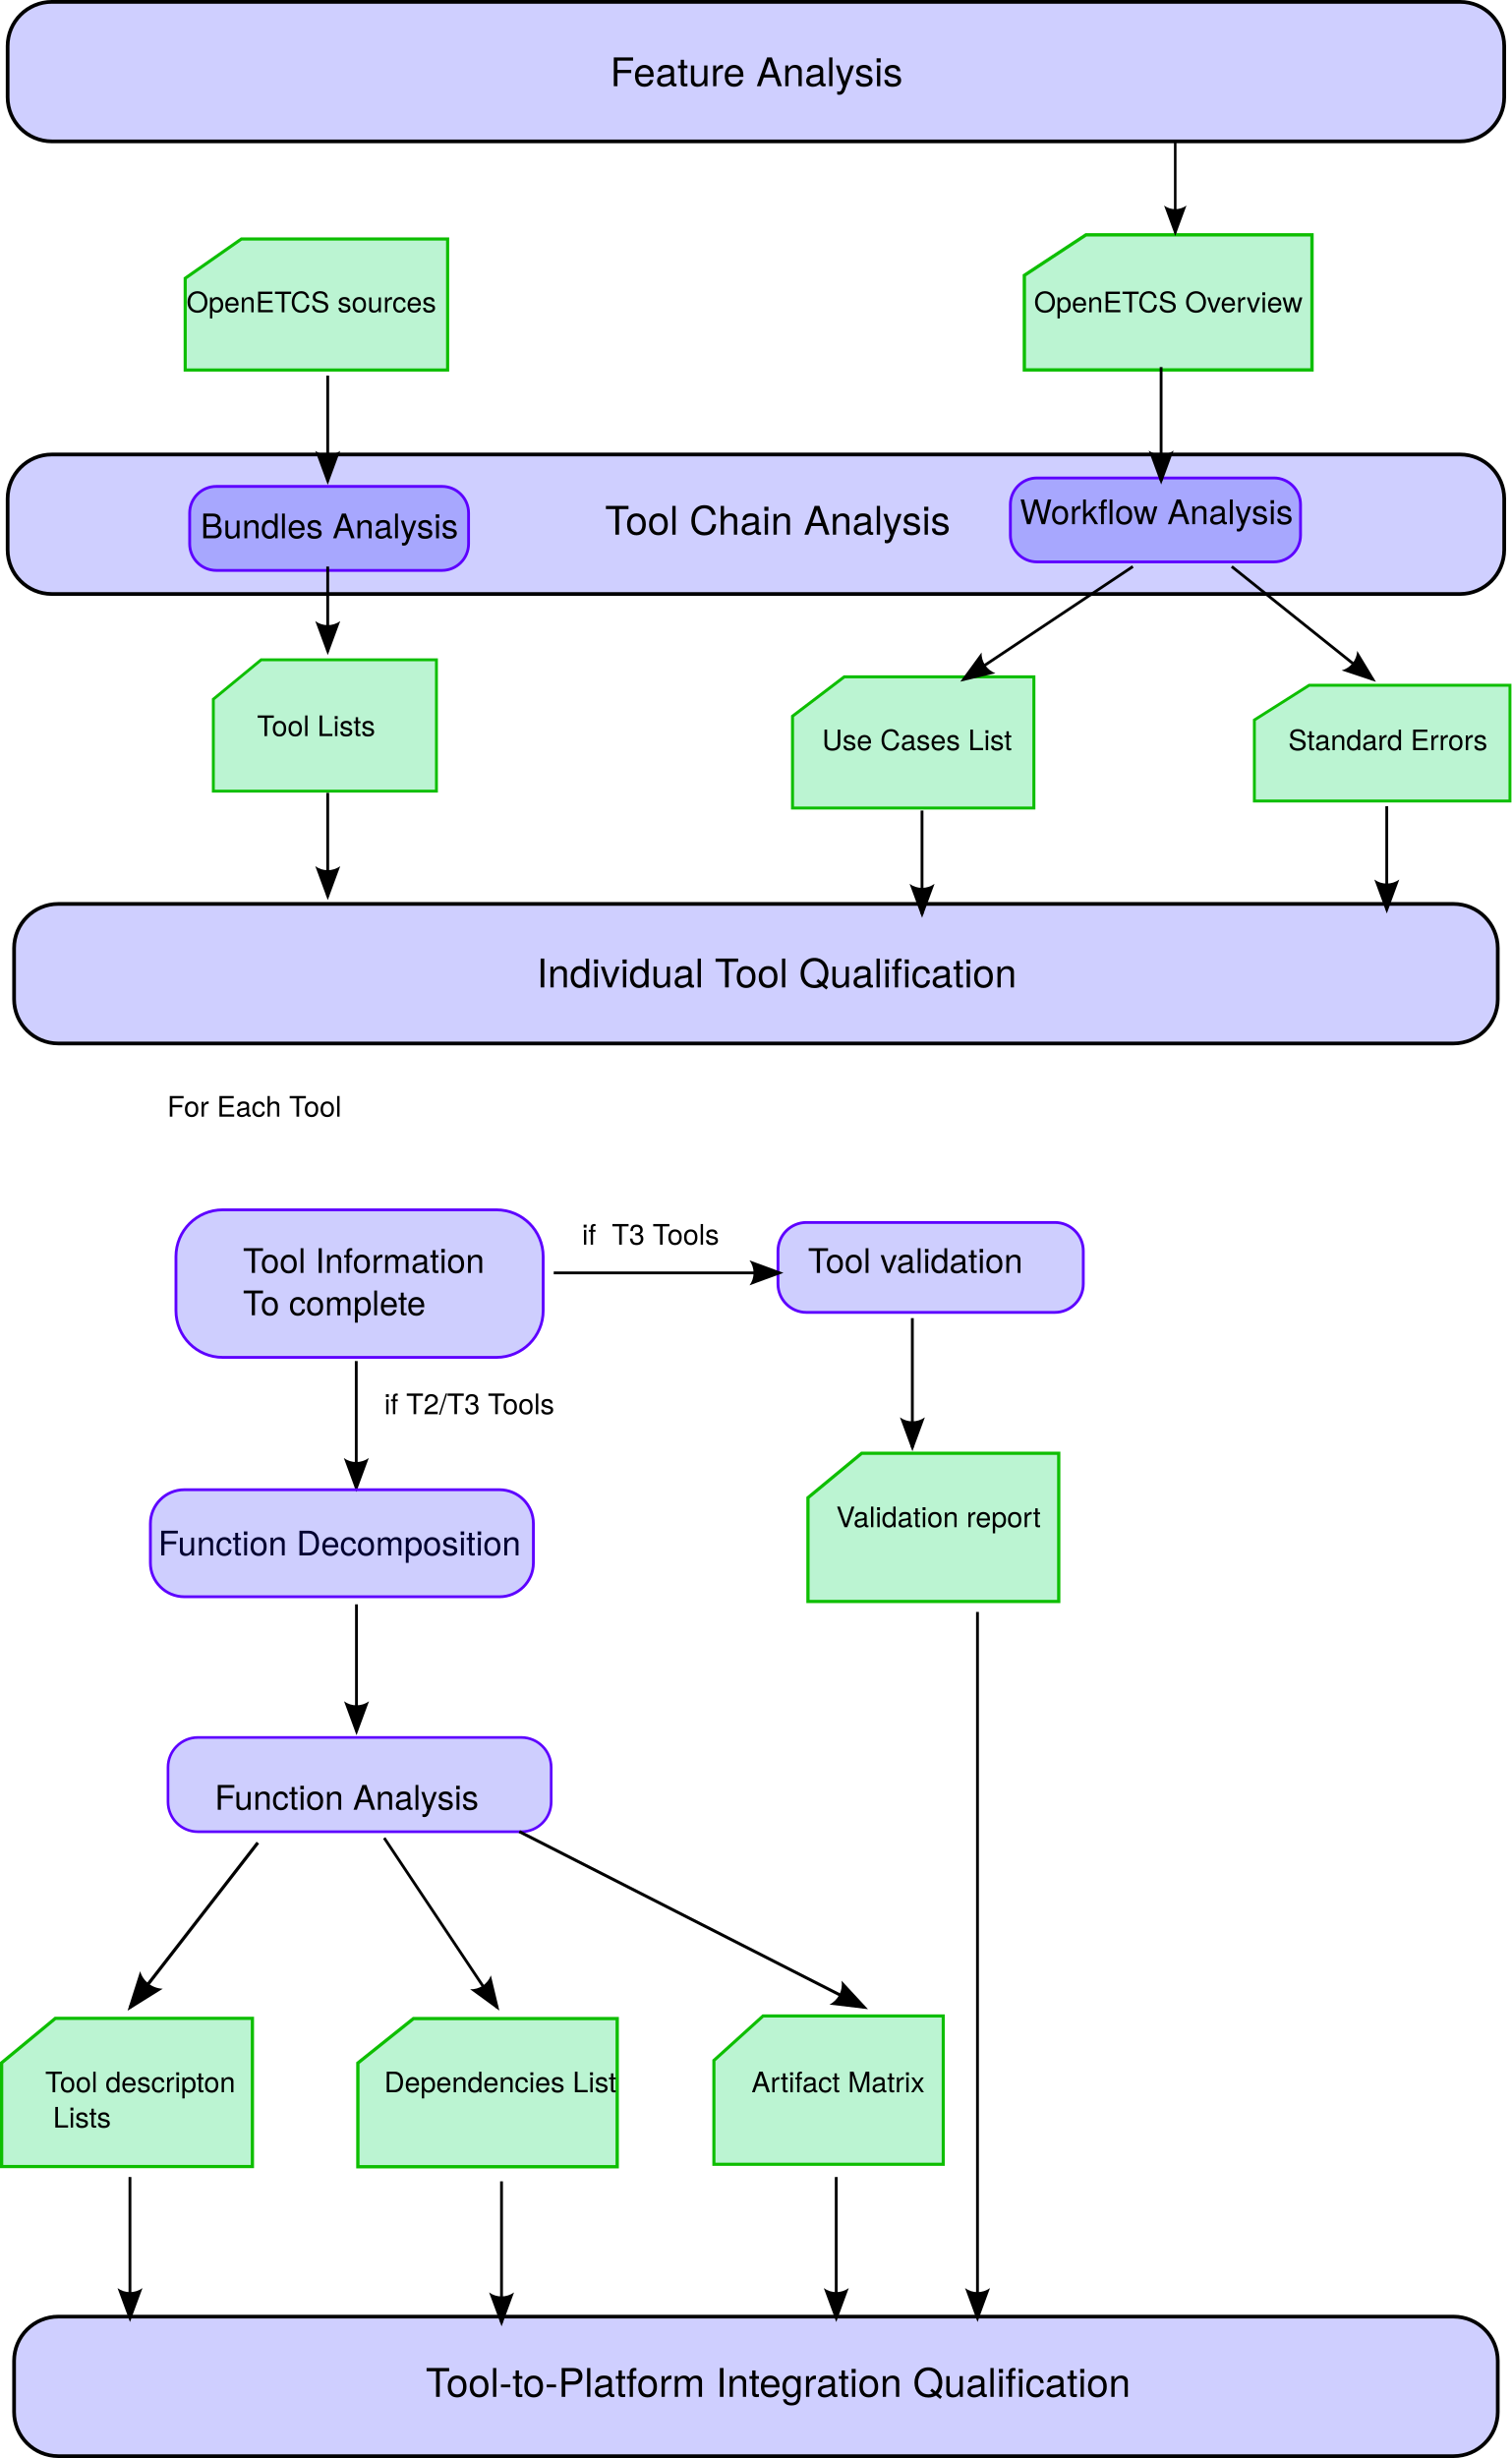
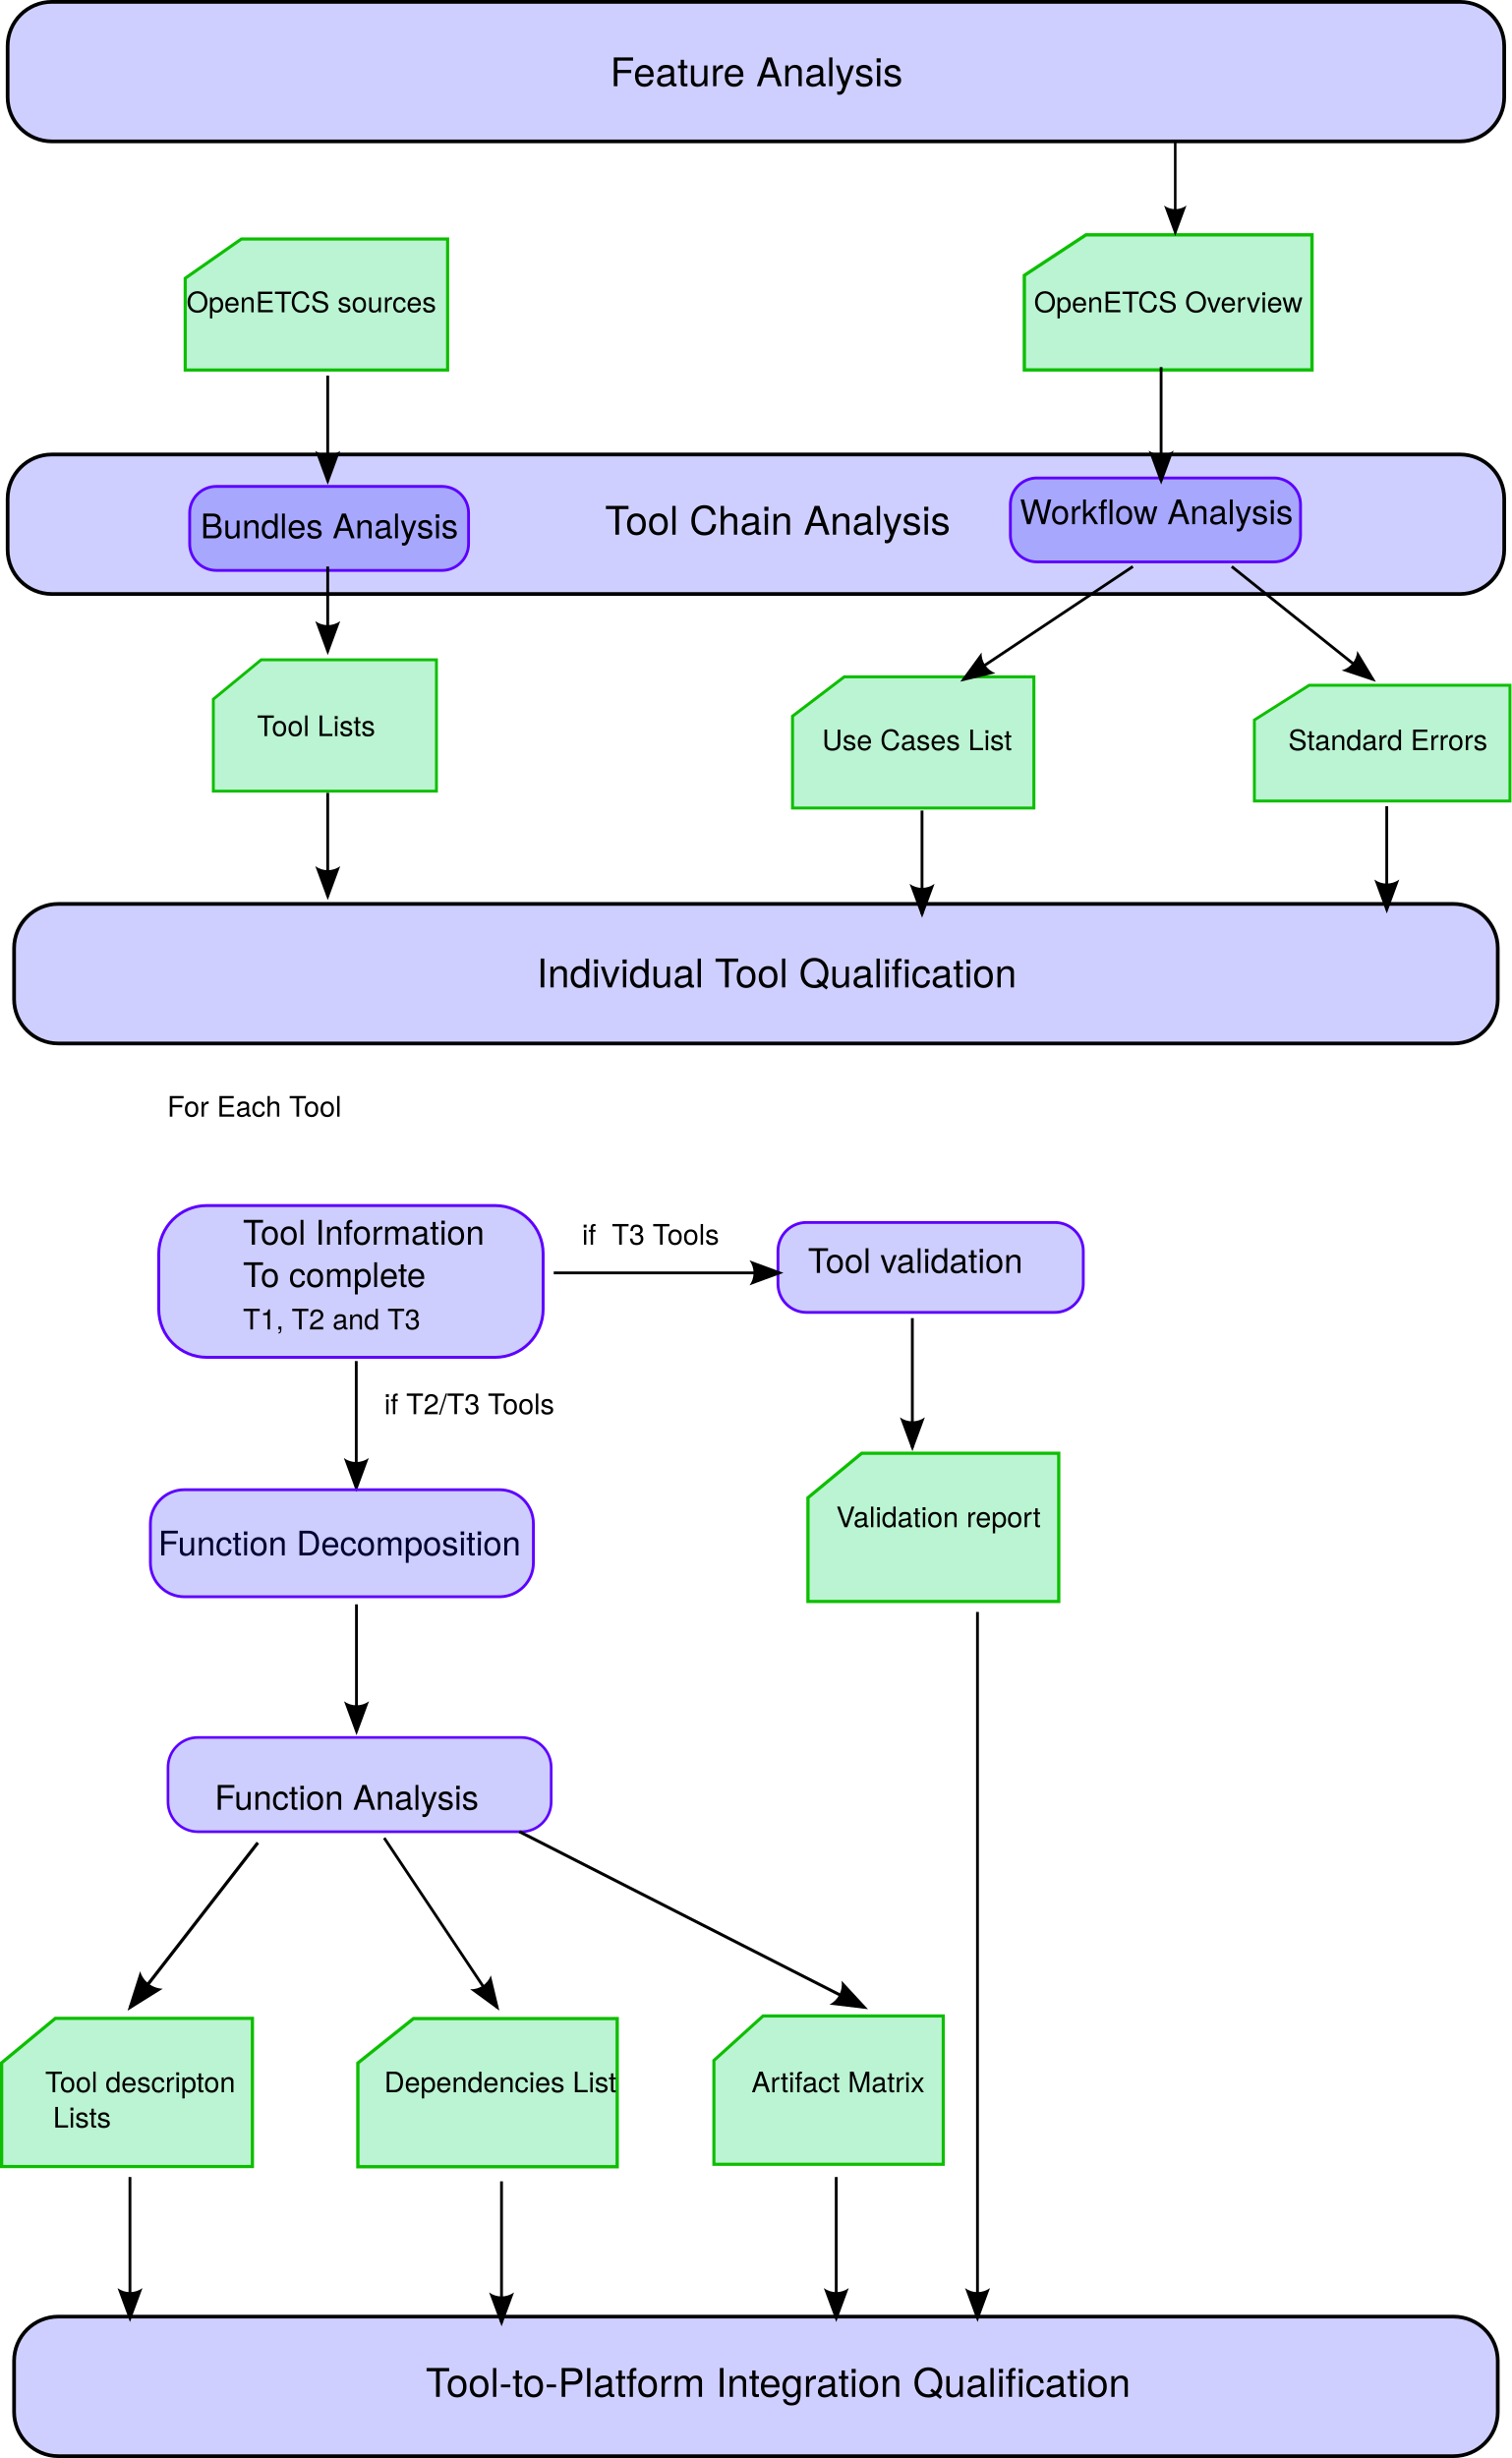
<svg xmlns="http://www.w3.org/2000/svg" width="535" height="869.972" id="svg3306" version="1.1">
  <defs id="defs3308">
    <marker orient="auto" refY="0" refX="0" id="Arrow2Lend" style="overflow:visible">
      <path id="path5034" style="fill-rule:evenodd;stroke-width:0.625;stroke-linejoin:round" d="M 8.719,4.034 -2.207,0.016 8.719,-4.002 c -1.745,2.372 -1.735,5.617 -6e-7,8.035 z" transform="matrix(-1.1,0,0,-1.1,-1.1,0)" />
    </marker>
    <marker orient="auto" refY="0" refX="0" id="marker3412" style="overflow:visible">
      <path id="path3414" style="fill-rule:evenodd;stroke-width:0.625;stroke-linejoin:round" d="M 8.719,4.034 -2.207,0.016 8.719,-4.002 c -1.745,2.372 -1.735,5.617 -6e-7,8.035 z" transform="matrix(-1.1,0,0,-1.1,-1.1,0)" />
    </marker>
    <marker orient="auto" refY="0" refX="0" id="marker3416" style="overflow:visible">
      <path id="path3418" style="fill-rule:evenodd;stroke-width:0.625;stroke-linejoin:round" d="M 8.719,4.034 -2.207,0.016 8.719,-4.002 c -1.745,2.372 -1.735,5.617 -6e-7,8.035 z" transform="matrix(-1.1,0,0,-1.1,-1.1,0)" />
    </marker>
    <marker orient="auto" refY="0" refX="0" id="marker3420" style="overflow:visible">
      <path id="path3422" style="fill-rule:evenodd;stroke-width:0.625;stroke-linejoin:round" d="M 8.719,4.034 -2.207,0.016 8.719,-4.002 c -1.745,2.372 -1.735,5.617 -6e-7,8.035 z" transform="matrix(-1.1,0,0,-1.1,-1.1,0)" />
    </marker>
    <marker orient="auto" refY="0" refX="0" id="marker3424" style="overflow:visible">
      <path id="path3426" style="fill-rule:evenodd;stroke-width:0.625;stroke-linejoin:round" d="M 8.719,4.034 -2.207,0.016 8.719,-4.002 c -1.745,2.372 -1.735,5.617 -6e-7,8.035 z" transform="matrix(-1.1,0,0,-1.1,-1.1,0)" />
    </marker>
    <marker orient="auto" refY="0" refX="0" id="marker3428" style="overflow:visible">
      <path id="path3430" style="fill-rule:evenodd;stroke-width:0.625;stroke-linejoin:round" d="M 8.719,4.034 -2.207,0.016 8.719,-4.002 c -1.745,2.372 -1.735,5.617 -6e-7,8.035 z" transform="matrix(-1.1,0,0,-1.1,-1.1,0)" />
    </marker>
    <marker orient="auto" refY="0" refX="0" id="Arrow2Lend-3" style="overflow:visible">
      <path id="path5034-3" style="fill-rule:evenodd;stroke-width:0.625;stroke-linejoin:round" d="M 8.719,4.034 -2.207,0.016 8.719,-4.002 c -1.745,2.372 -1.735,5.617 -6e-7,8.035 z" transform="matrix(-1.1,0,0,-1.1,-1.1,0)" />
    </marker>
    <marker orient="auto" refY="0" refX="0" id="marker4968" style="overflow:visible">
      <path id="path4970" style="fill-rule:evenodd;stroke-width:0.625;stroke-linejoin:round" d="M 8.719,4.034 -2.207,0.016 8.719,-4.002 c -1.745,2.372 -1.735,5.617 -6e-7,8.035 z" transform="matrix(-1.1,0,0,-1.1,-1.1,0)" />
    </marker>
    <marker orient="auto" refY="0" refX="0" id="marker4972" style="overflow:visible">
      <path id="path4974" style="fill-rule:evenodd;stroke-width:0.625;stroke-linejoin:round" d="M 8.719,4.034 -2.207,0.016 8.719,-4.002 c -1.745,2.372 -1.735,5.617 -6e-7,8.035 z" transform="matrix(-1.1,0,0,-1.1,-1.1,0)" />
    </marker>
    <marker orient="auto" refY="0" refX="0" id="Arrow2Lend-5" style="overflow:visible">
      <path id="path5034-1" style="fill-rule:evenodd;stroke-width:0.625;stroke-linejoin:round" d="M 8.719,4.034 -2.207,0.016 8.719,-4.002 c -1.745,2.372 -1.735,5.617 -6e-7,8.035 z" transform="matrix(-1.1,0,0,-1.1,-1.1,0)" />
    </marker>
    <marker orient="auto" refY="0" refX="0" id="Arrow2Lend-1" style="overflow:visible">
      <path id="path5034-0" style="fill-rule:evenodd;stroke-width:0.625;stroke-linejoin:round" d="M 8.719,4.034 -2.207,0.016 8.719,-4.002 c -1.745,2.372 -1.735,5.617 -6e-7,8.035 z" transform="matrix(-1.1,0,0,-1.1,-1.1,0)" />
    </marker>
    <marker orient="auto" refY="0" refX="0" id="Arrow2Lend-57" style="overflow:visible">
      <path id="path5034-9" style="fill-rule:evenodd;stroke-width:0.625;stroke-linejoin:round" d="M 8.719,4.034 -2.207,0.016 8.719,-4.002 c -1.745,2.372 -1.735,5.617 -6e-7,8.035 z" transform="matrix(-1.1,0,0,-1.1,-1.1,0)" />
    </marker>
  </defs>
  <g id="layer1" transform="translate(-24,-61.84101)">
    <rect style="fill:#ccccff;fill-opacity:0.941;stroke:#000000;stroke-width:1.316;stroke-linecap:butt;stroke-miterlimit:0;stroke-opacity:1;stroke-dasharray:none" id="rect4590-7-2-0-3" width="529.751" height="49.38" x="26.701" y="62.499" ry="15.637" />
    <rect style="fill:#0000fc;fill-opacity:0.192;stroke:#5d00ff;stroke-width:0.939;stroke-linecap:butt;stroke-miterlimit:0;stroke-opacity:1;stroke-dasharray:none" id="rect4590-0-7" width="135.633" height="33.367" x="83.468" y="676.785" ry="10.566" />
    <rect style="fill:#ccccff;fill-opacity:0.941;stroke:#000000;stroke-width:1.316;stroke-linecap:butt;stroke-miterlimit:0;stroke-opacity:1;stroke-dasharray:none" id="rect4590-7-2-0" width="529.751" height="49.38" x="26.701" y="222.696" ry="15.637" />
    <g id="g4821" transform="translate(-793,-132)">
      <rect ry="9.412" y="366.001" x="884.138" height="29.723" width="98.723" id="rect4590-7" style="fill:#0000fc;fill-opacity:0.192;stroke:#5d00ff;stroke-width:1;stroke-linecap:butt;stroke-miterlimit:0;stroke-opacity:1;stroke-dasharray:none" />
      <text id="text4428" y="384.362" x="888" style="font-size:10px;font-style:normal;font-variant:normal;font-weight:normal;font-stretch:normal;text-align:start;line-height:125%;letter-spacing:0px;word-spacing:0px;text-anchor:start;fill:#000000;fill-opacity:1;stroke:none;font-family:TeX Gyre Heros;-inkscape-font-specification:TeX Gyre Heros" xml:space="preserve">
        <tspan style="font-size:12px" y="384.362" x="888" id="tspan4430">Bundles Analysis</tspan>
        <tspan id="tspan4432" y="399.362" x="888" />
      </text>
    </g>
    <g transform="translate(-790,-100)" id="g4904">
      <path id="path4286-4" d="m 889.512,409.317 0,32.533 78.976,0 0,-46.476 -62.053,0 z" style="fill:#21db6d;fill-opacity:0.306;stroke:#0dbe00;stroke-width:1.024px;stroke-linecap:butt;stroke-linejoin:miter;stroke-opacity:1" />
      <text id="text4434" y="422.362" x="905" style="font-size:10px;font-style:normal;font-variant:normal;font-weight:normal;font-stretch:normal;text-align:start;line-height:125%;letter-spacing:0px;word-spacing:0px;text-anchor:start;fill:#000000;fill-opacity:1;stroke:none;font-family:TeX Gyre Heros;-inkscape-font-specification:TeX Gyre Heros" xml:space="preserve">
        <tspan style="font-size:10px" y="422.362" x="905" id="tspan4436">Tool Lists</tspan>
        <tspan id="tspan4444" y="434.862" x="905" />
        <tspan id="tspan4446" y="447.362" x="905" />
      </text>
    </g>
    <g id="g4827" transform="translate(-766.5,-152.5)">
      <rect ry="9.404" y="383.513" x="1148.151" height="29.698" width="102.698" id="rect4590" style="fill:#0000fc;fill-opacity:0.192;stroke:#5d00ff;stroke-width:1;stroke-linecap:butt;stroke-miterlimit:0;stroke-opacity:1;stroke-dasharray:none" />
      <text id="text4562" y="399.862" x="1151.5" style="font-size:12px;font-style:normal;font-variant:normal;font-weight:normal;font-stretch:normal;text-align:start;line-height:125%;letter-spacing:0px;word-spacing:0px;text-anchor:start;fill:#000000;fill-opacity:1;stroke:none;font-family:TeX Gyre Heros;-inkscape-font-specification:TeX Gyre Heros" xml:space="preserve">
        <tspan y="399.862" x="1151.5" id="tspan4564">Workflow Analysis</tspan>
      </text>
    </g>
    <path style="fill:#21db6d;fill-opacity:0.306;stroke:#0dbe00;stroke-width:1.065px;stroke-linecap:butt;stroke-linejoin:miter;stroke-opacity:1" d="m 304.532,315.325 0,32.505 85.435,0 0,-46.435 -67.128,0 z" id="path4286-9" />
    <text xml:space="preserve" style="font-size:12px;font-style:normal;font-variant:normal;font-weight:normal;font-stretch:normal;text-align:start;line-height:125%;letter-spacing:0px;word-spacing:0px;text-anchor:start;fill:#000000;fill-opacity:1;stroke:none;font-family:TeX Gyre Heros;-inkscape-font-specification:TeX Gyre Heros" x="315" y="327.362" id="text4574">
      <tspan style="font-size:10px" id="tspan4576" x="315" y="327.362">Use Cases List </tspan>
    </text>
    <g id="g4976" transform="translate(-780,-120)">
      <path id="path4286-2" d="m 1248.014,436.668 0,28.68 90.471,0 0,-40.971 -71.084,0 z" style="fill:#21db6d;fill-opacity:0.306;stroke:#0dbe00;stroke-width:1.029px;stroke-linecap:butt;stroke-linejoin:miter;stroke-opacity:1" />
      <text id="text4578" y="447.362" x="1260" style="font-size:12px;font-style:normal;font-variant:normal;font-weight:normal;font-stretch:normal;text-align:start;line-height:125%;letter-spacing:0px;word-spacing:0px;text-anchor:start;fill:#000000;fill-opacity:1;stroke:none;font-family:TeX Gyre Heros;-inkscape-font-specification:TeX Gyre Heros" xml:space="preserve">
        <tspan y="447.362" x="1260" id="tspan4580" style="font-size:10px">Standard Errors</tspan>
      </text>
    </g>
    <g transform="translate(-1005,-275)" id="g4981">
      <path id="path4286-9-1" d="m 1094.555,435.334 0,32.473 92.89,0 0,-46.39 -72.985,0 z" style="fill:#21db6d;fill-opacity:0.306;stroke:#0dbe00;stroke-width:1.11px;stroke-linecap:butt;stroke-linejoin:miter;stroke-opacity:1" />
      <text id="text4574-9" y="447.362" x="1095" style="font-size:12px;font-style:normal;font-variant:normal;font-weight:normal;font-stretch:normal;text-align:start;line-height:125%;letter-spacing:0px;word-spacing:0px;text-anchor:start;fill:#000000;fill-opacity:1;stroke:none;font-family:TeX Gyre Heros;-inkscape-font-specification:TeX Gyre Heros" xml:space="preserve">
        <tspan y="447.362" x="1095" id="tspan4576-1" style="font-size:10px">OpenETCS sources</tspan>
      </text>
    </g>
    <g transform="translate(-995,-275)" id="g5002">
      <path style="fill:#21db6d;fill-opacity:0.306;stroke:#0dbe00;stroke-width:1.179px;stroke-linecap:butt;stroke-linejoin:miter;stroke-opacity:1" d="m 1381.59,434.298 0,33.474 101.821,0 0,-47.82 -80.002,0 z" id="path4286-9-16" />
      <text xml:space="preserve" style="font-size:12px;font-style:normal;font-variant:normal;font-weight:normal;font-stretch:normal;text-align:start;line-height:125%;letter-spacing:0px;word-spacing:0px;text-anchor:start;fill:#000000;fill-opacity:1;stroke:none;font-family:TeX Gyre Heros;-inkscape-font-specification:TeX Gyre Heros" x="1385" y="447.362" id="text4574-4">
        <tspan id="tspan4576-5" x="1385" y="447.362" style="font-size:10px">OpenETCS Overview</tspan>
      </text>
    </g>
    <path id="path5007" d="m 140,194.784 0,37.322" style="fill:none;stroke:#000000;stroke-width:1;stroke-linecap:butt;stroke-linejoin:miter;stroke-miterlimit:4;stroke-opacity:1;stroke-dasharray:none;marker-start:none;marker-end:url(#Arrow2Lend)" />
    <path id="path6009" d="m 435,191.751 c 0,33.545 0,40.255 0,40.255" style="fill:none;stroke:#000000;stroke-width:1;stroke-linecap:butt;stroke-linejoin:miter;stroke-miterlimit:4;stroke-opacity:1;stroke-dasharray:none;marker-end:url(#Arrow2Lend)" />
    <path id="path6197" d="m 140,262.362 0,30" style="fill:none;stroke:#000000;stroke-width:1px;stroke-linecap:butt;stroke-linejoin:miter;stroke-opacity:1;marker-end:url(#Arrow2Lend)" />
    <path id="path6385" d="m 425,262.362 c -60,40 -60,40 -60,40" style="fill:none;stroke:#000000;stroke-width:1px;stroke-linecap:butt;stroke-linejoin:miter;stroke-opacity:1;marker-end:url(#Arrow2Lend)" />
    <path style="fill:none;stroke:#000000;stroke-width:1px;stroke-linecap:butt;stroke-linejoin:miter;stroke-opacity:1;marker-end:url(#Arrow2Lend)" d="m 460,262.362 50,40" id="path7319" />
    <path style="fill:none;stroke:#000000;stroke-width:1;stroke-linecap:butt;stroke-linejoin:miter;stroke-miterlimit:4;stroke-opacity:1;stroke-dasharray:none;marker-end:url(#Arrow2Lend)" d="m 140,342.46 0,36.631" id="path7507" />
    <text xml:space="preserve" style="font-size:10px;font-style:normal;font-variant:normal;font-weight:normal;font-stretch:normal;text-align:start;line-height:125%;letter-spacing:0px;word-spacing:0px;text-anchor:start;fill:#000000;fill-opacity:1;stroke:none;font-family:TeX Gyre Heros;-inkscape-font-specification:TeX Gyre Heros" x="240" y="92.362" id="text4428-9">
      <tspan id="tspan4430-4" x="240" y="92.362" style="font-size:14px">Feature Analysis</tspan>
      <tspan x="240" y="109.862" id="tspan4432-3" />
    </text>
    <path style="fill:none;stroke:#000000;stroke-width:0.898px;stroke-linecap:butt;stroke-linejoin:miter;stroke-opacity:1;marker-end:url(#marker3428)" d="m 440,112.311 0,31.874" id="path4681" />
    <text xml:space="preserve" style="font-size:10px;font-style:normal;font-variant:normal;font-weight:normal;font-stretch:normal;text-align:start;line-height:125%;letter-spacing:0px;word-spacing:0px;text-anchor:start;fill:#000000;fill-opacity:1;stroke:none;font-family:TeX Gyre Heros;-inkscape-font-specification:TeX Gyre Heros" x="232.017" y="257.858" id="text4905">
      <tspan id="tspan4907" x="232.017" y="257.858" />
    </text>
    <text xml:space="preserve" style="font-size:10px;font-style:normal;font-variant:normal;font-weight:normal;font-stretch:normal;text-align:start;line-height:125%;letter-spacing:0px;word-spacing:0px;text-anchor:start;fill:#000000;fill-opacity:1;stroke:none;font-family:TeX Gyre Heros;-inkscape-font-specification:TeX Gyre Heros" x="238.171" y="251.088" id="text4909">
      <tspan x="238.171" y="251.088" style="font-size:14px" id="tspan4913">Tool Chain Analysis</tspan>
    </text>
    <rect style="fill:#ccccff;fill-opacity:0.941;stroke:#000000;stroke-width:1.311;stroke-linecap:butt;stroke-miterlimit:0;stroke-opacity:1;stroke-dasharray:none" id="rect4590-7-2-0-4" width="525.177" height="49.385" x="28.987" y="381.773" ry="15.639" />
    <text xml:space="preserve" style="font-size:10px;font-style:normal;font-variant:normal;font-weight:normal;font-stretch:normal;text-align:start;line-height:125%;letter-spacing:0px;word-spacing:0px;text-anchor:start;fill:#000000;fill-opacity:1;stroke:none;font-family:TeX Gyre Heros;-inkscape-font-specification:TeX Gyre Heros" x="213.961" y="411.317" id="text4909-0">
      <tspan x="213.961" y="411.317" style="font-size:14px" id="tspan4913-3">Individual Tool Qualification</tspan>
    </text>
-     <rect style="fill:#0000fc;fill-opacity:0.192;stroke:#5d00ff;stroke-width:1;stroke-linecap:butt;stroke-miterlimit:0;stroke-opacity:1;stroke-dasharray:none" id="rect4590-5" width="129.988" height="52.224" x="86.282" y="490.038" ry="16.538" />
-     <text xml:space="preserve" style="font-size:10px;font-style:normal;font-variant:normal;font-weight:normal;font-stretch:normal;text-align:start;line-height:125%;letter-spacing:0px;word-spacing:0px;text-anchor:start;fill:#000000;fill-opacity:1;stroke:none;font-family:TeX Gyre Heros;-inkscape-font-specification:TeX Gyre Heros" x="110" y="512.362" id="text4465">
-       <tspan id="tspan4467" x="110" y="512.362" style="font-size:12px">Tool Information</tspan>
-       <tspan x="110" y="527.362" style="font-size:12px" id="tspan5211">To complete</tspan>
-       <tspan x="110" y="542.362" id="tspan4469" />
+     <rect style="fill:#0000fc;fill-opacity:0.192;stroke:#5d00ff;stroke-width:1.038;stroke-linecap:butt;stroke-miterlimit:0;stroke-opacity:1;stroke-dasharray:none" id="rect4590-5" width="136.056" height="53.713" x="80.195" y="488.531" ry="17.009" />
+     <text xml:space="preserve" style="font-size:10px;font-style:normal;font-variant:normal;font-weight:normal;font-stretch:normal;text-align:start;line-height:125%;letter-spacing:0px;word-spacing:0px;text-anchor:start;fill:#000000;fill-opacity:1;stroke:none;font-family:TeX Gyre Heros;-inkscape-font-specification:TeX Gyre Heros" x="110" y="502.362" id="text4465">
+       <tspan id="tspan4467" x="110" y="502.362" style="font-size:12px">Tool Information</tspan>
+       <tspan x="110" y="517.362" style="font-size:12px" id="tspan5211">To complete</tspan>
+       <tspan x="110" y="532.362" id="tspan4469" />
    </text>
    <path style="fill:none;stroke:#000000;stroke-width:1px;stroke-linecap:butt;stroke-linejoin:miter;stroke-opacity:1;marker-end:url(#Arrow2Lend)" d="m 150.105,543.57 0,45" id="path7695" />
    <text xml:space="preserve" style="font-size:10px;font-style:normal;font-variant:normal;font-weight:normal;font-stretch:normal;text-align:start;line-height:125%;letter-spacing:0px;word-spacing:0px;text-anchor:start;fill:#000000;fill-opacity:1;stroke:none;font-family:TeX Gyre Heros;-inkscape-font-specification:TeX Gyre Heros" x="160" y="562.362" id="text8348">
      <tspan id="tspan8350" x="160" y="562.362">if T2/T3 Tools</tspan>
    </text>
    <text xml:space="preserve" style="font-size:10px;font-style:normal;font-variant:normal;font-weight:normal;font-stretch:normal;text-align:start;line-height:125%;letter-spacing:0px;word-spacing:0px;text-anchor:start;fill:#000000;fill-opacity:1;stroke:none;font-family:TeX Gyre Heros;-inkscape-font-specification:TeX Gyre Heros" x="80" y="612.362" id="text4538">
      <tspan id="tspan4540" x="80" y="612.362" style="font-size:12px">Function Decomposition</tspan>
      <tspan x="80" y="627.362" id="tspan4542" />
    </text>
    <rect style="fill:#0000fc;fill-opacity:0.192;stroke:#5d00ff;stroke-width:1;stroke-linecap:butt;stroke-miterlimit:0;stroke-opacity:1;stroke-dasharray:none" id="rect4590-0" width="135.571" height="37.885" x="77.237" y="589.105" ry="11.997" />
    <text xml:space="preserve" style="font-size:10px;font-style:normal;font-variant:normal;font-weight:normal;font-stretch:normal;text-align:start;line-height:125%;letter-spacing:0px;word-spacing:0px;text-anchor:start;fill:#000000;fill-opacity:1;stroke:none;font-family:TeX Gyre Heros;-inkscape-font-specification:TeX Gyre Heros" x="100" y="702.362" id="text4538-1">
      <tspan id="tspan4540-1" x="100" y="702.362" style="font-size:12px">Function Analysis</tspan>
      <tspan id="tspan5279" x="100" y="717.362" style="font-size:12px" />
      <tspan x="100" y="732.362" id="tspan4542-8" />
    </text>
    <path style="fill:none;stroke:#000000;stroke-width:1px;stroke-linecap:butt;stroke-linejoin:miter;stroke-opacity:1;marker-end:url(#Arrow2Lend)" d="m 150.183,629.676 0,45" id="path7695-4" />
    <rect style="fill:#0000fc;fill-opacity:0.192;stroke:#5d00ff;stroke-width:1;stroke-linecap:butt;stroke-miterlimit:0;stroke-opacity:1;stroke-dasharray:none" id="rect4590-5-7" width="108.07" height="31.832" x="299.384" y="494.51" ry="10.08" />
    <text xml:space="preserve" style="font-size:10px;font-style:normal;font-variant:normal;font-weight:normal;font-stretch:normal;text-align:start;line-height:125%;letter-spacing:0px;word-spacing:0px;text-anchor:start;fill:#000000;fill-opacity:1;stroke:none;font-family:TeX Gyre Heros;-inkscape-font-specification:TeX Gyre Heros" x="310" y="512.362" id="text4465-1">
      <tspan x="310" y="512.362" style="font-size:12px" id="tspan5211-1">Tool validation</tspan>
      <tspan x="310" y="527.362" id="tspan4469-8" />
    </text>
    <path style="fill:none;stroke:#000000;stroke-width:1px;stroke-linecap:butt;stroke-linejoin:miter;stroke-opacity:1;marker-end:url(#Arrow2Lend-5)" d="m 220,512.362 c 80,0 80,0 80,0" id="path5361" />
    <text xml:space="preserve" style="font-size:10px;font-style:normal;font-variant:normal;font-weight:normal;font-stretch:normal;text-align:start;line-height:125%;letter-spacing:0px;word-spacing:0px;text-anchor:start;fill:#000000;fill-opacity:1;stroke:none;font-family:TeX Gyre Heros;-inkscape-font-specification:TeX Gyre Heros" x="230" y="502.362" id="text8348-7">
      <tspan id="tspan8350-3" x="230" y="502.362">if  T3 Tools</tspan>
    </text>
    <path style="fill:#21db6d;fill-opacity:0.306;stroke:#0dbe00;stroke-width:1.153px;stroke-linecap:butt;stroke-linejoin:miter;stroke-opacity:1" d="m 24.577,791.938 0,36.717 88.768,0 0,-52.452 -69.747,0 z" id="path4286-4-1" />
    <text xml:space="preserve" style="font-size:10px;font-style:normal;font-variant:normal;font-weight:normal;font-stretch:normal;text-align:start;line-height:125%;letter-spacing:0px;word-spacing:0px;text-anchor:start;fill:#000000;fill-opacity:1;stroke:none;font-family:TeX Gyre Heros;-inkscape-font-specification:TeX Gyre Heros" x="40" y="802.362" id="text4434-3">
      <tspan id="tspan4436-1" x="40" y="802.362" style="font-size:10px">Tool descripton</tspan>
      <tspan id="tspan5636" x="40" y="814.862" style="font-size:10px"> Lists</tspan>
      <tspan x="40" y="827.362" id="tspan4444-0" />
      <tspan x="40" y="839.862" id="tspan4446-1" />
    </text>
    <path style="fill:none;stroke:#000000;stroke-width:1;stroke-linecap:butt;stroke-linejoin:miter;stroke-miterlimit:4;stroke-opacity:1;stroke-dasharray:none;marker-end:url(#Arrow2Lend)" d="m 350.372,348.722 0,36.631" id="path7507-5" />
    <path style="fill:none;stroke:#000000;stroke-width:1;stroke-linecap:butt;stroke-linejoin:miter;stroke-miterlimit:4;stroke-opacity:1;stroke-dasharray:none;marker-end:url(#Arrow2Lend)" d="m 514.874,347.196 0,36.631" id="path7507-0" />
    <path style="fill:#21db6d;fill-opacity:0.306;stroke:#0dbe00;stroke-width:1.173px;stroke-linecap:butt;stroke-linejoin:miter;stroke-opacity:1" d="m 150.673,792.02 0,36.703 91.802,0 0,-52.433 -72.13,0 z" id="path4286-4-1-0" />
    <text xml:space="preserve" style="font-size:10px;font-style:normal;font-variant:normal;font-weight:normal;font-stretch:normal;text-align:start;line-height:125%;letter-spacing:0px;word-spacing:0px;text-anchor:start;fill:#000000;fill-opacity:1;stroke:none;font-family:TeX Gyre Heros;-inkscape-font-specification:TeX Gyre Heros" x="160" y="802.362" id="text5697">
      <tspan x="160" y="802.362" id="tspan5701">Dependencies List</tspan>
    </text>
    <path style="fill:#21db6d;fill-opacity:0.306;stroke:#0dbe00;stroke-width:1.104px;stroke-linecap:butt;stroke-linejoin:miter;stroke-opacity:1" d="m 276.702,791.107 0,36.752 81.186,0 0,-52.502 -63.789,0 z" id="path4286-4-1-9" />
    <text xml:space="preserve" style="font-size:10px;font-style:normal;font-variant:normal;font-weight:normal;font-stretch:normal;text-align:start;line-height:125%;letter-spacing:0px;word-spacing:0px;text-anchor:start;fill:#000000;fill-opacity:1;stroke:none;font-family:TeX Gyre Heros;-inkscape-font-specification:TeX Gyre Heros" x="290" y="802.362" id="text5712">
      <tspan id="tspan5714" x="290" y="802.362">Artifact Matrix</tspan>
    </text>
    <path style="fill:#21db6d;fill-opacity:0.306;stroke:#0dbe00;stroke-width:1.153px;stroke-linecap:butt;stroke-linejoin:miter;stroke-opacity:1" d="m 309.997,591.938 0,36.717 88.768,0 0,-52.452 -69.747,0 z" id="path4286-4-1-7" />
    <text xml:space="preserve" style="font-size:10px;font-style:normal;font-variant:normal;font-weight:normal;font-stretch:normal;text-align:start;line-height:125%;letter-spacing:0px;word-spacing:0px;text-anchor:start;fill:#000000;fill-opacity:1;stroke:none;font-family:TeX Gyre Heros;-inkscape-font-specification:TeX Gyre Heros" x="320" y="602.362" id="text5723">
      <tspan id="tspan5725" x="320" y="602.362">Validation report</tspan>
    </text>
    <path style="fill:none;stroke:#000000;stroke-width:1.147px;stroke-linecap:butt;stroke-linejoin:miter;stroke-opacity:1;marker-end:url(#Arrow2Lend-57)" d="M 115.269,714.04 70.074,772.289" id="path5727" />
    <path style="fill:none;stroke:#000000;stroke-width:1px;stroke-linecap:butt;stroke-linejoin:miter;stroke-opacity:1;marker-end:url(#Arrow2Lend-57)" d="m 160,712.362 40,60" id="path5729" />
    <path style="fill:none;stroke:#000000;stroke-width:1.073px;stroke-linecap:butt;stroke-linejoin:miter;stroke-opacity:1;marker-end:url(#Arrow2Lend-57)" d="m 207.825,710.109 122.138,62.217" id="path5731" />
    <path style="fill:none;stroke:#000000;stroke-width:1;stroke-linecap:butt;stroke-linejoin:miter;stroke-miterlimit:4;stroke-opacity:1;stroke-dasharray:none;marker-end:url(#Arrow2Lend-57)" d="m 346.947,528.374 0,45.792" id="path5733" />
    <rect style="fill:#ccccff;fill-opacity:0.941;stroke:#000000;stroke-width:1.311;stroke-linecap:butt;stroke-miterlimit:0;stroke-opacity:1;stroke-dasharray:none" id="rect4590-7-2-0-4-7" width="525.177" height="49.385" x="28.987" y="881.773" ry="15.639" />
    <text xml:space="preserve" style="font-size:10px;font-style:normal;font-variant:normal;font-weight:normal;font-stretch:normal;text-align:start;line-height:125%;letter-spacing:0px;word-spacing:0px;text-anchor:start;fill:#000000;fill-opacity:1;stroke:none;font-family:TeX Gyre Heros;-inkscape-font-specification:TeX Gyre Heros" x="174.701" y="910.169" id="text4909-0-5">
      <tspan x="174.701" y="910.169" style="font-size:14px" id="tspan4913-3-6">Tool-to-Platform Integration Qualification</tspan>
    </text>
    <path style="fill:none;stroke:#000000;stroke-width:1px;stroke-linecap:butt;stroke-linejoin:miter;stroke-opacity:1;marker-end:url(#Arrow2Lend-57)" d="m 70,832.362 0,50" id="path6616" />
    <path style="fill:none;stroke:#000000;stroke-width:1px;stroke-linecap:butt;stroke-linejoin:miter;stroke-opacity:1;marker-end:url(#Arrow2Lend-57)" d="m 201.526,833.889 0,50" id="path6618" />
    <path style="fill:none;stroke:#000000;stroke-width:1px;stroke-linecap:butt;stroke-linejoin:miter;stroke-opacity:1;marker-end:url(#Arrow2Lend-57)" d="m 320,832.362 0,50" id="path6620" />
    <path style="fill:none;stroke:#000000;stroke-width:1px;stroke-linecap:butt;stroke-linejoin:miter;stroke-opacity:1;marker-end:url(#Arrow2Lend-57)" d="m 370,632.362 0,250" id="path6622" />
    <text xml:space="preserve" style="font-size:10px;font-style:normal;font-variant:normal;font-weight:normal;font-stretch:normal;text-align:start;line-height:125%;letter-spacing:0px;word-spacing:0px;text-anchor:start;fill:#000000;fill-opacity:1;stroke:none;font-family:TeX Gyre Heros;-inkscape-font-specification:TeX Gyre Heros" x="83.19" y="457.056" id="text7440">
      <tspan id="tspan7442" x="83.19" y="457.056">For Each Tool</tspan>
    </text>
+     <text xml:space="preserve" style="font-size:10px;font-style:normal;font-variant:normal;font-weight:normal;font-stretch:normal;text-align:start;line-height:125%;letter-spacing:0px;word-spacing:0px;text-anchor:start;fill:#000000;fill-opacity:1;stroke:none;font-family:TeX Gyre Heros;-inkscape-font-specification:TeX Gyre Heros" x="110" y="532.362" id="text3119">
+       <tspan id="tspan3121" x="110" y="532.362">T1, T2 and T3</tspan>
+     </text>
  </g>
</svg>
